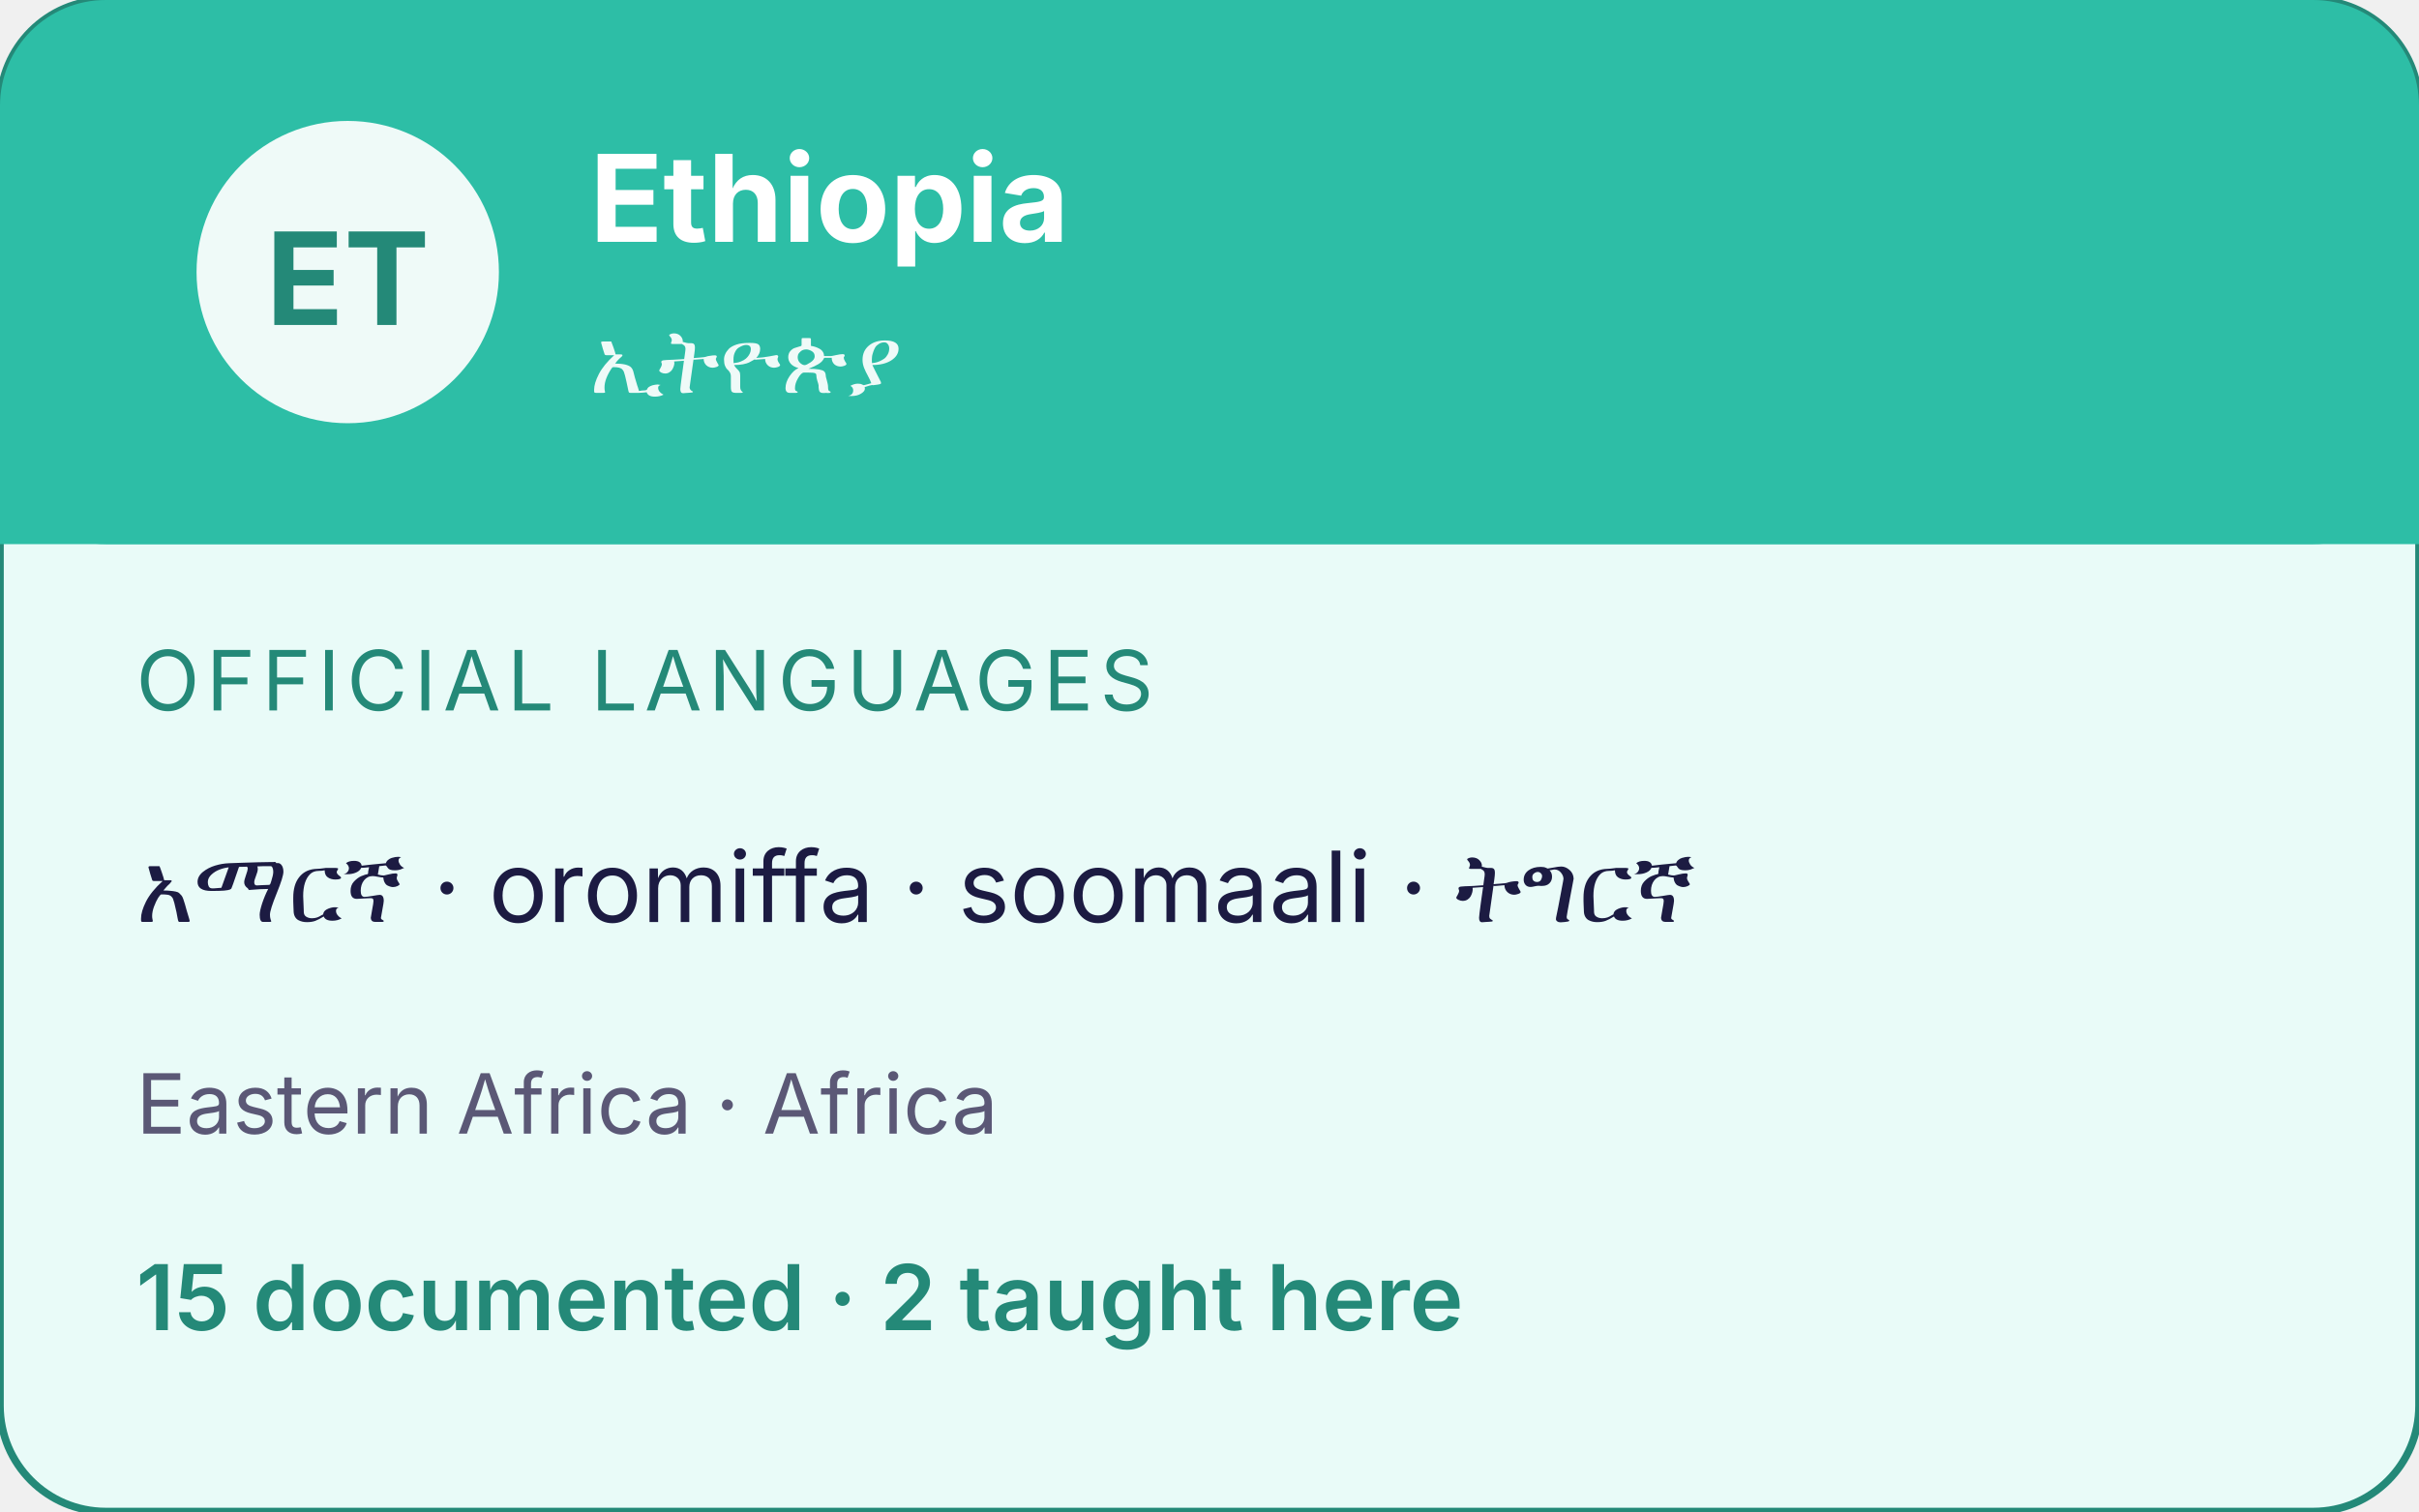
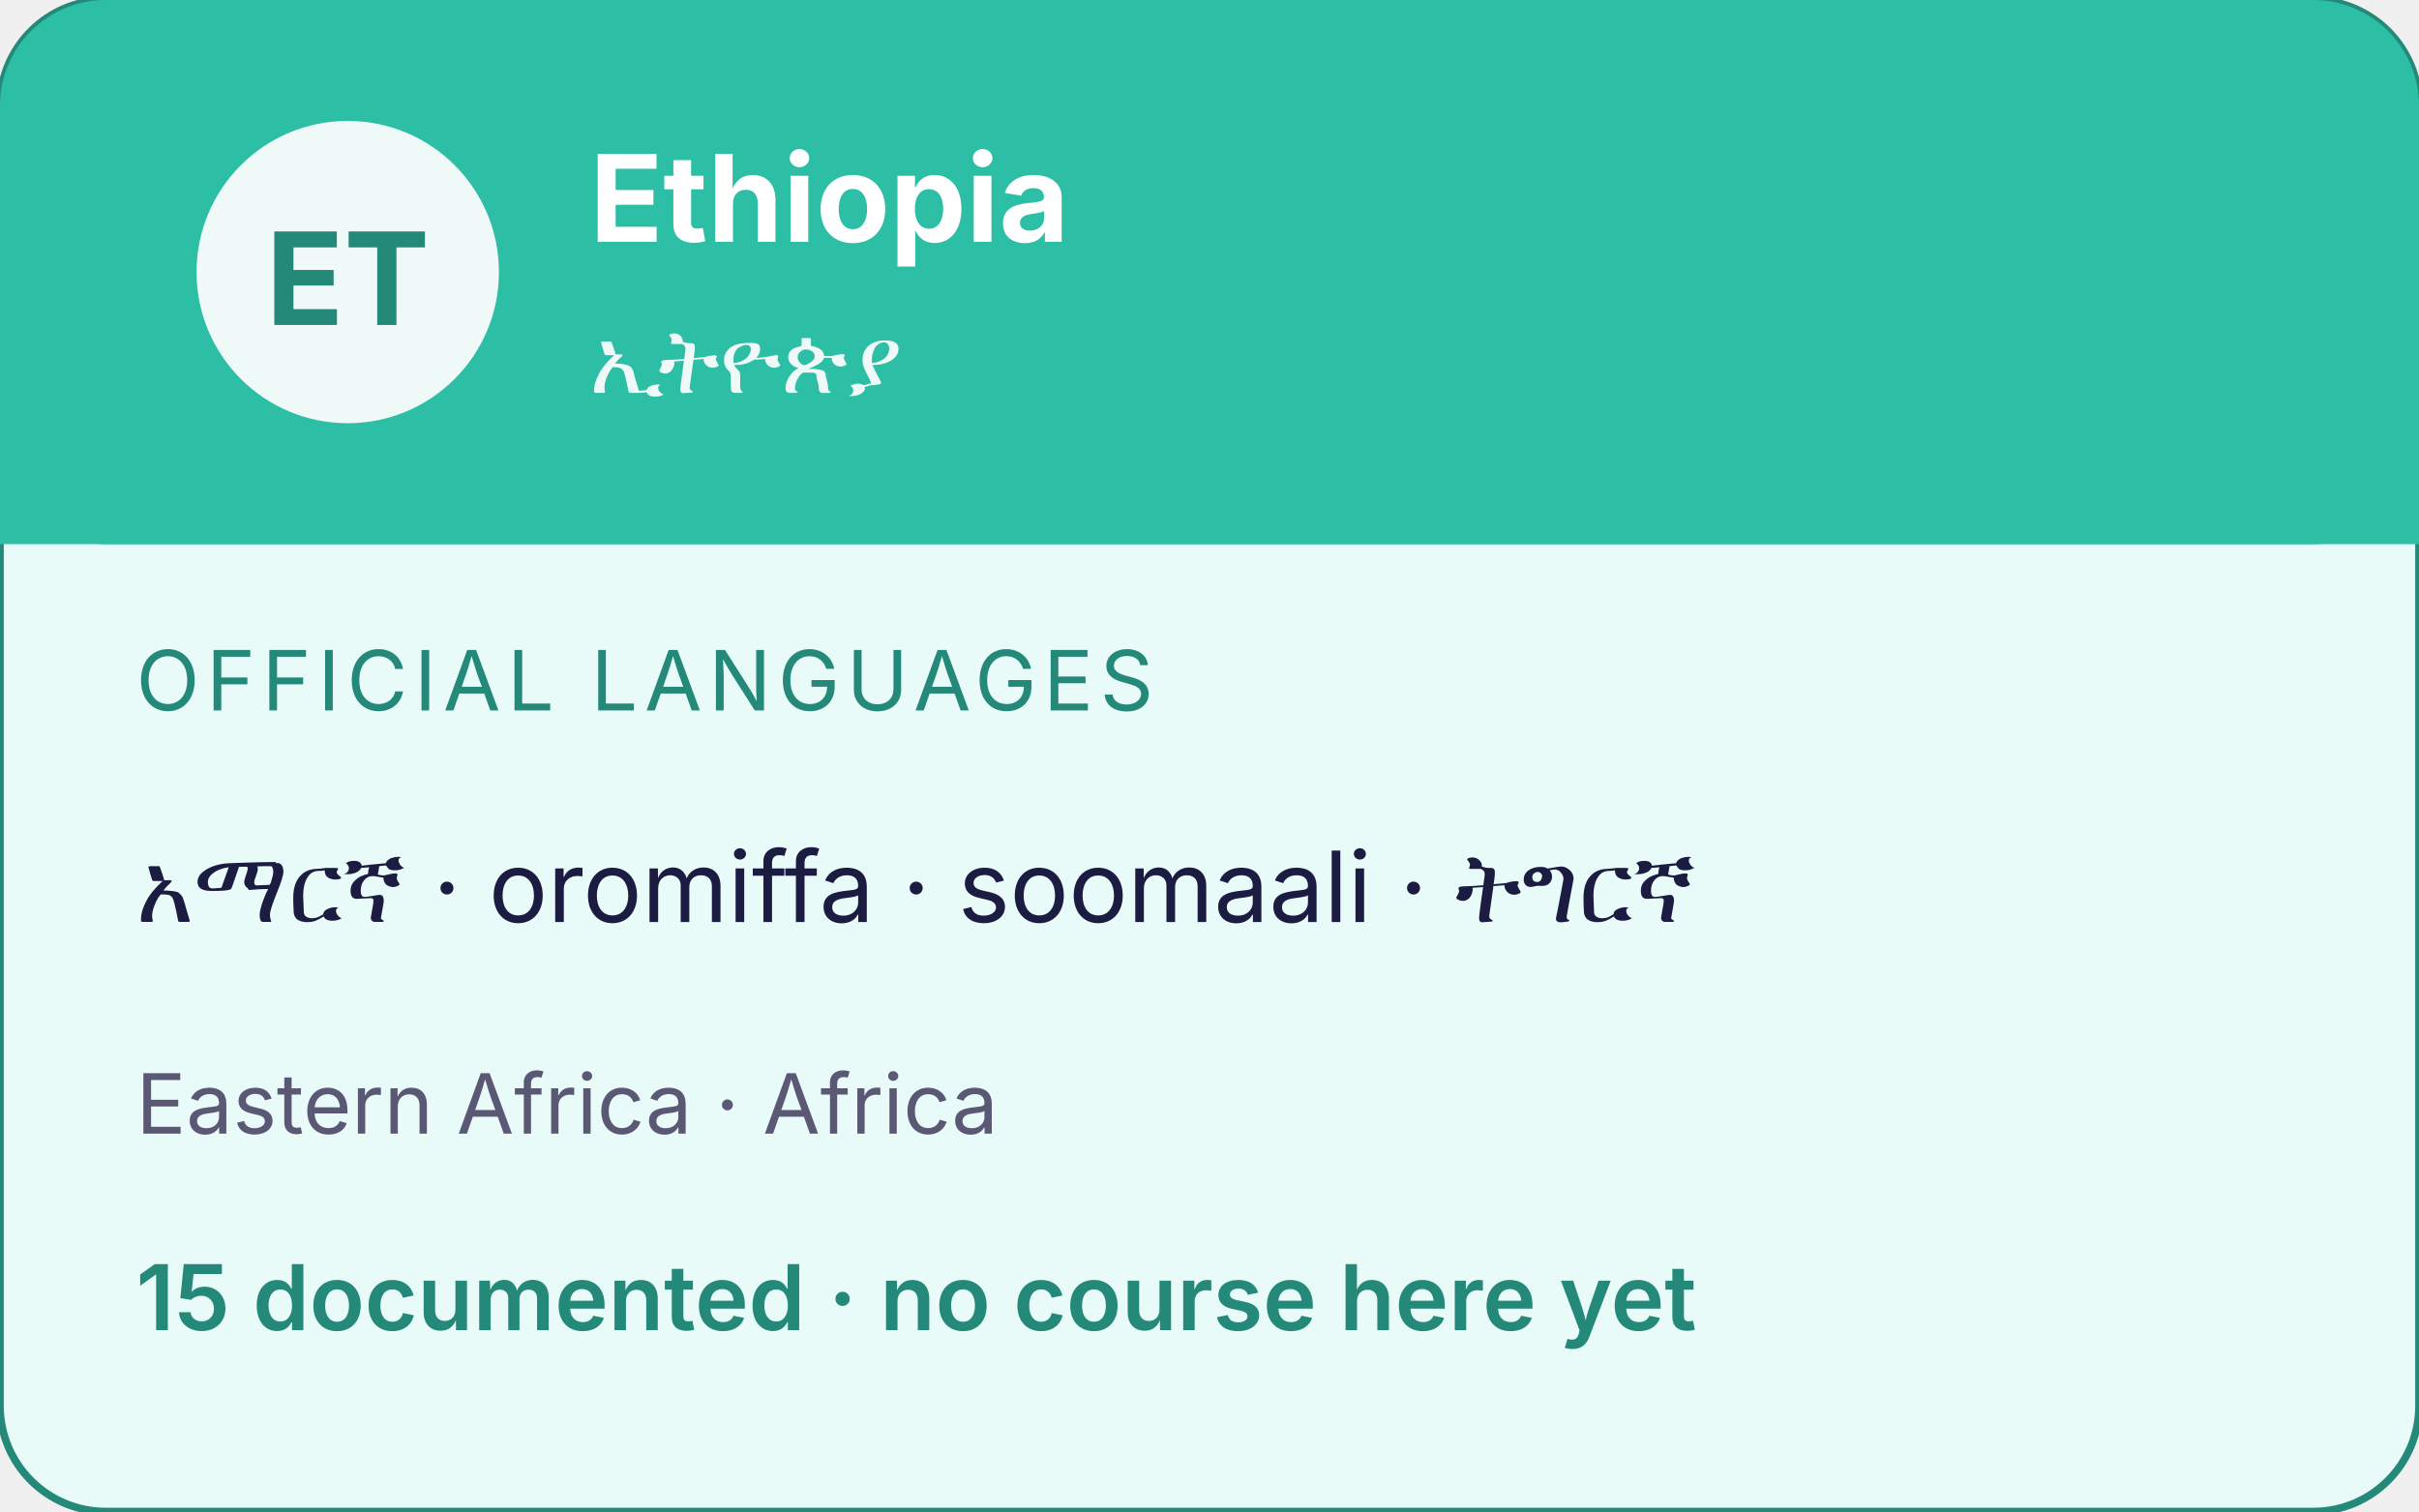
- <svg xmlns="http://www.w3.org/2000/svg" viewBox="0 0 320 200" width="320" height="200" role="img" aria-label="Ethiopia (ET): አማርኛ, oromiffa, soomaali, ትግርኛ. 15 languages documented for this country, 2 of them have a course on EkGuru." font-family="system-ui,-apple-system,Segoe UI,sans-serif">
+ <svg xmlns="http://www.w3.org/2000/svg" viewBox="0 0 320 200" width="320" height="200" role="img" aria-label="Ethiopia (ET): አማርኛ, oromiffa, soomaali, ትግርኛ. 15 languages documented for this country; no course here yet — the page is the inventory, not the promise." font-family="system-ui,-apple-system,Segoe UI,sans-serif">
  <rect width="320" height="200" rx="14" fill="hsl(170 70% 95%)" stroke="hsl(170 58% 34%)" stroke-width="1" />
  <rect width="320" height="72" rx="14" fill="hsl(170 62% 46%)" />
  <rect y="58" width="320" height="14" fill="hsl(170 62% 46%)" />
  <circle cx="46" cy="36" r="20" fill="#fff" opacity=".92" />
  <text x="46" y="43" text-anchor="middle" font-size="17" font-weight="700" fill="hsl(170 58% 34%)">ET</text>
  <text x="78" y="32" font-size="16" font-weight="700" fill="#fff">Ethiopia</text>
  <text x="78" y="52" font-size="12" fill="#fff" opacity=".92">ኢትዮጵያ</text>
  <text x="18" y="94" font-size="11" letter-spacing=".08em" fill="hsl(170 58% 34%)">OFFICIAL LANGUAGES</text>
  <text x="18" y="122" font-size="13" fill="#1c1b42">አማርኛ · oromiffa · soomaali · ትግርኛ</text>
  <text x="18" y="150" font-size="11" fill="#5b5876">Eastern Africa · Africa</text>
-   <text x="18" y="176" font-size="12" font-weight="600" fill="hsl(170 58% 34%)">15 documented · 2 taught here</text>
+   <text x="18" y="176" font-size="12" font-weight="600" fill="hsl(170 58% 34%)">15 documented · no course here yet</text>
</svg>
